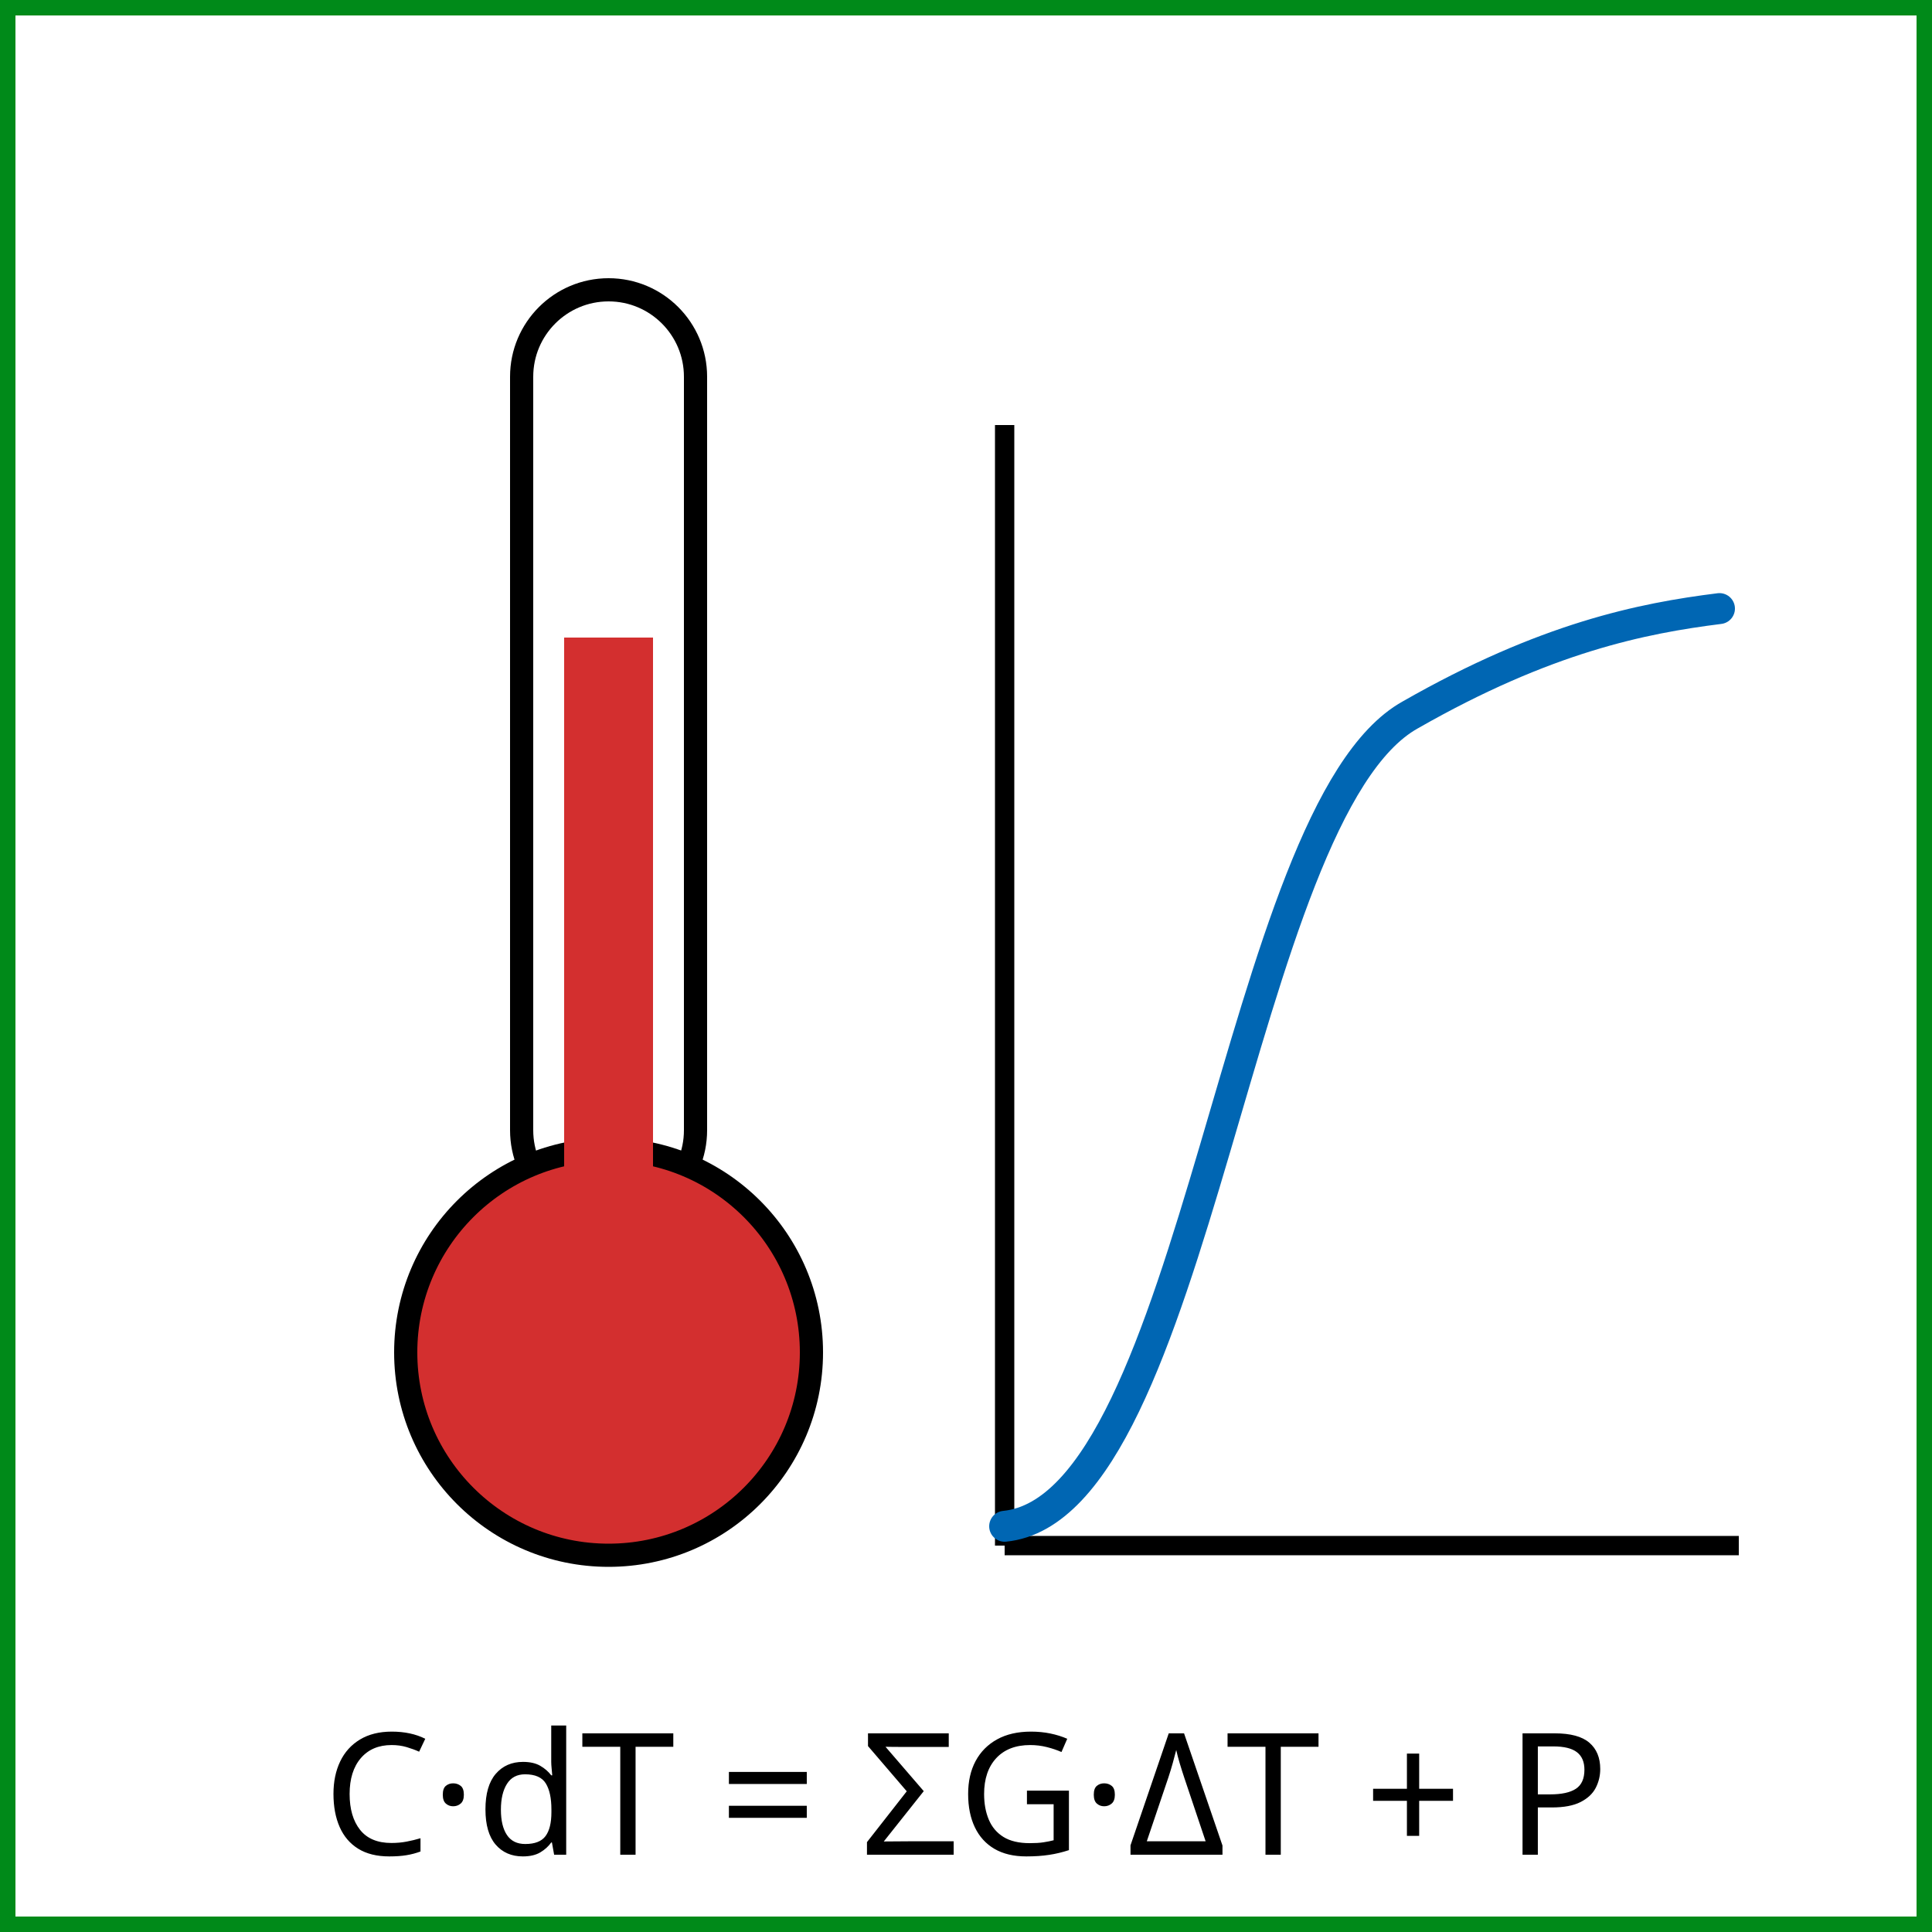
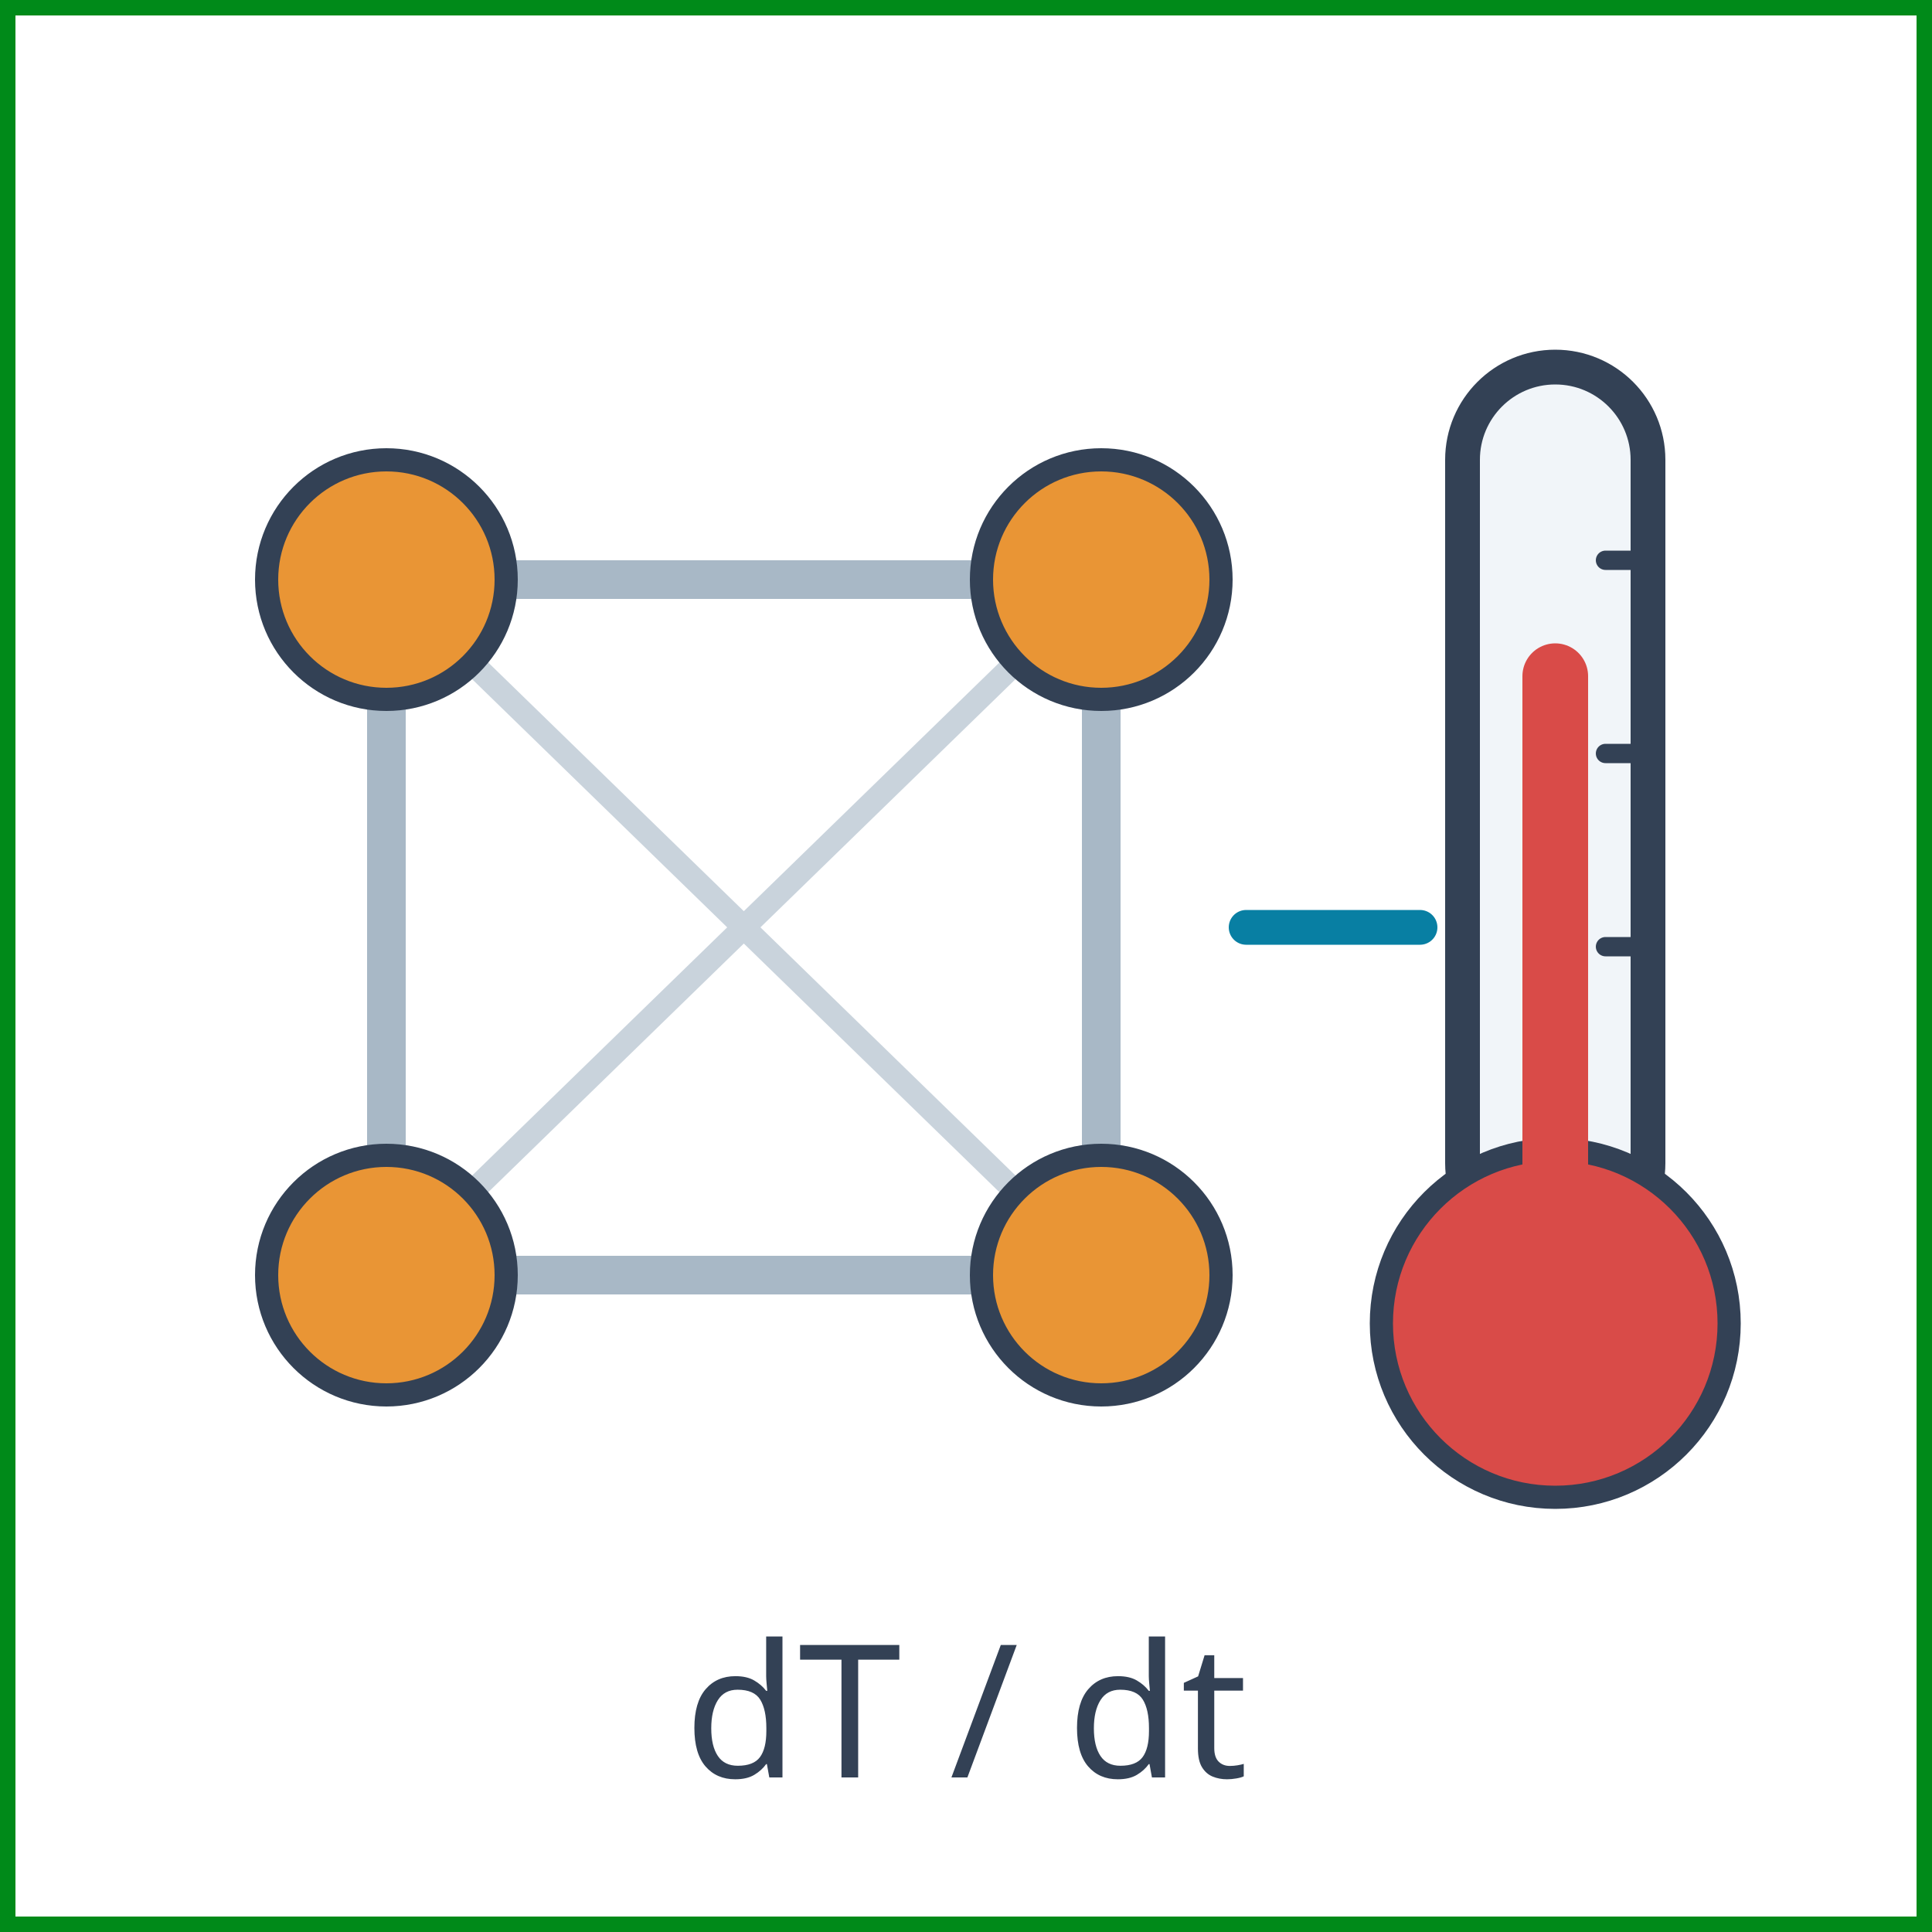
<svg xmlns="http://www.w3.org/2000/svg" viewBox="0 0 1000 1000">
-   <path fill="#fff" d="M4 4h992v992H4z" />
-   <path fill="#008a19" d="M992 8v984H8V8zm8-8H0h0v1000h1000z" />
-   <rect x="270" y="150" width="90" height="480" rx="45" fill="#fff" stroke="#000" stroke-width="12" />
-   <circle cx="315" cy="700" r="105" fill="#d32f2f" stroke="#000" stroke-width="12" />
-   <rect x="292" y="330" width="46" height="330" fill="#d32f2f" />
-   <g stroke="#000" stroke-width="10" fill="none">
-     <path d="M520 800 h380" />
-     <path d="M520 800 v-580" />
-   </g>
-   <path fill="none" stroke="#0066b3" stroke-width="16" stroke-linecap="round" d="M520 790 C 620 780 640 420 730 370 C 800 330 850 320 890 315" />
-   <text x="500" y="960" font-family="sans-serif" font-size="88" text-anchor="middle" fill="#000">C·dT = ΣG·ΔT + P</text>
+   <rect x="4" y="4" width="992" height="992" fill="#fff" stroke="#008a19" stroke-width="8" />
+   <path d="M200 300 H570 V660 H200 Z" fill="none" stroke="#a8b8c6" stroke-width="20" stroke-linecap="round" stroke-linejoin="round" />
+   <path d="M200 300 L570 660 M570 300 L200 660" fill="none" stroke="#c9d3dc" stroke-width="12" stroke-linecap="round" stroke-linejoin="round" />
+   <circle cx="200" cy="300" r="62" fill="#e99535" stroke="#334155" stroke-width="12" />
+   <circle cx="570" cy="300" r="62" fill="#e99535" stroke="#334155" stroke-width="12" />
+   <circle cx="200" cy="660" r="62" fill="#e99535" stroke="#334155" stroke-width="12" />
+   <circle cx="570" cy="660" r="62" fill="#e99535" stroke="#334155" stroke-width="12" />
+   <path d="M645 480 H735" fill="none" stroke="#087fa3" stroke-width="18" stroke-linecap="round" stroke-linejoin="round" />
+   <rect x="757" y="190" width="96" height="460" rx="48" fill="#f1f5f9" stroke="#334155" stroke-width="18" />
+   <circle cx="805" cy="685" r="90" fill="#d94b48" stroke="#334155" stroke-width="12" />
+   <path d="M805 350 V685" fill="none" stroke="#d94b48" stroke-width="34" stroke-linecap="round" stroke-linejoin="round" />
+   <path d="M831 290 H850" fill="none" stroke="#334155" stroke-width="10" stroke-linecap="round" stroke-linejoin="round" />
+   <path d="M831 390 H850" fill="none" stroke="#334155" stroke-width="10" stroke-linecap="round" stroke-linejoin="round" />
+   <path d="M831 490 H850" fill="none" stroke="#334155" stroke-width="10" stroke-linecap="round" stroke-linejoin="round" />
+   <text x="500" y="920" text-anchor="middle" font-family="sans-serif" font-size="96" fill="#334155">dT / dt</text>
</svg>
